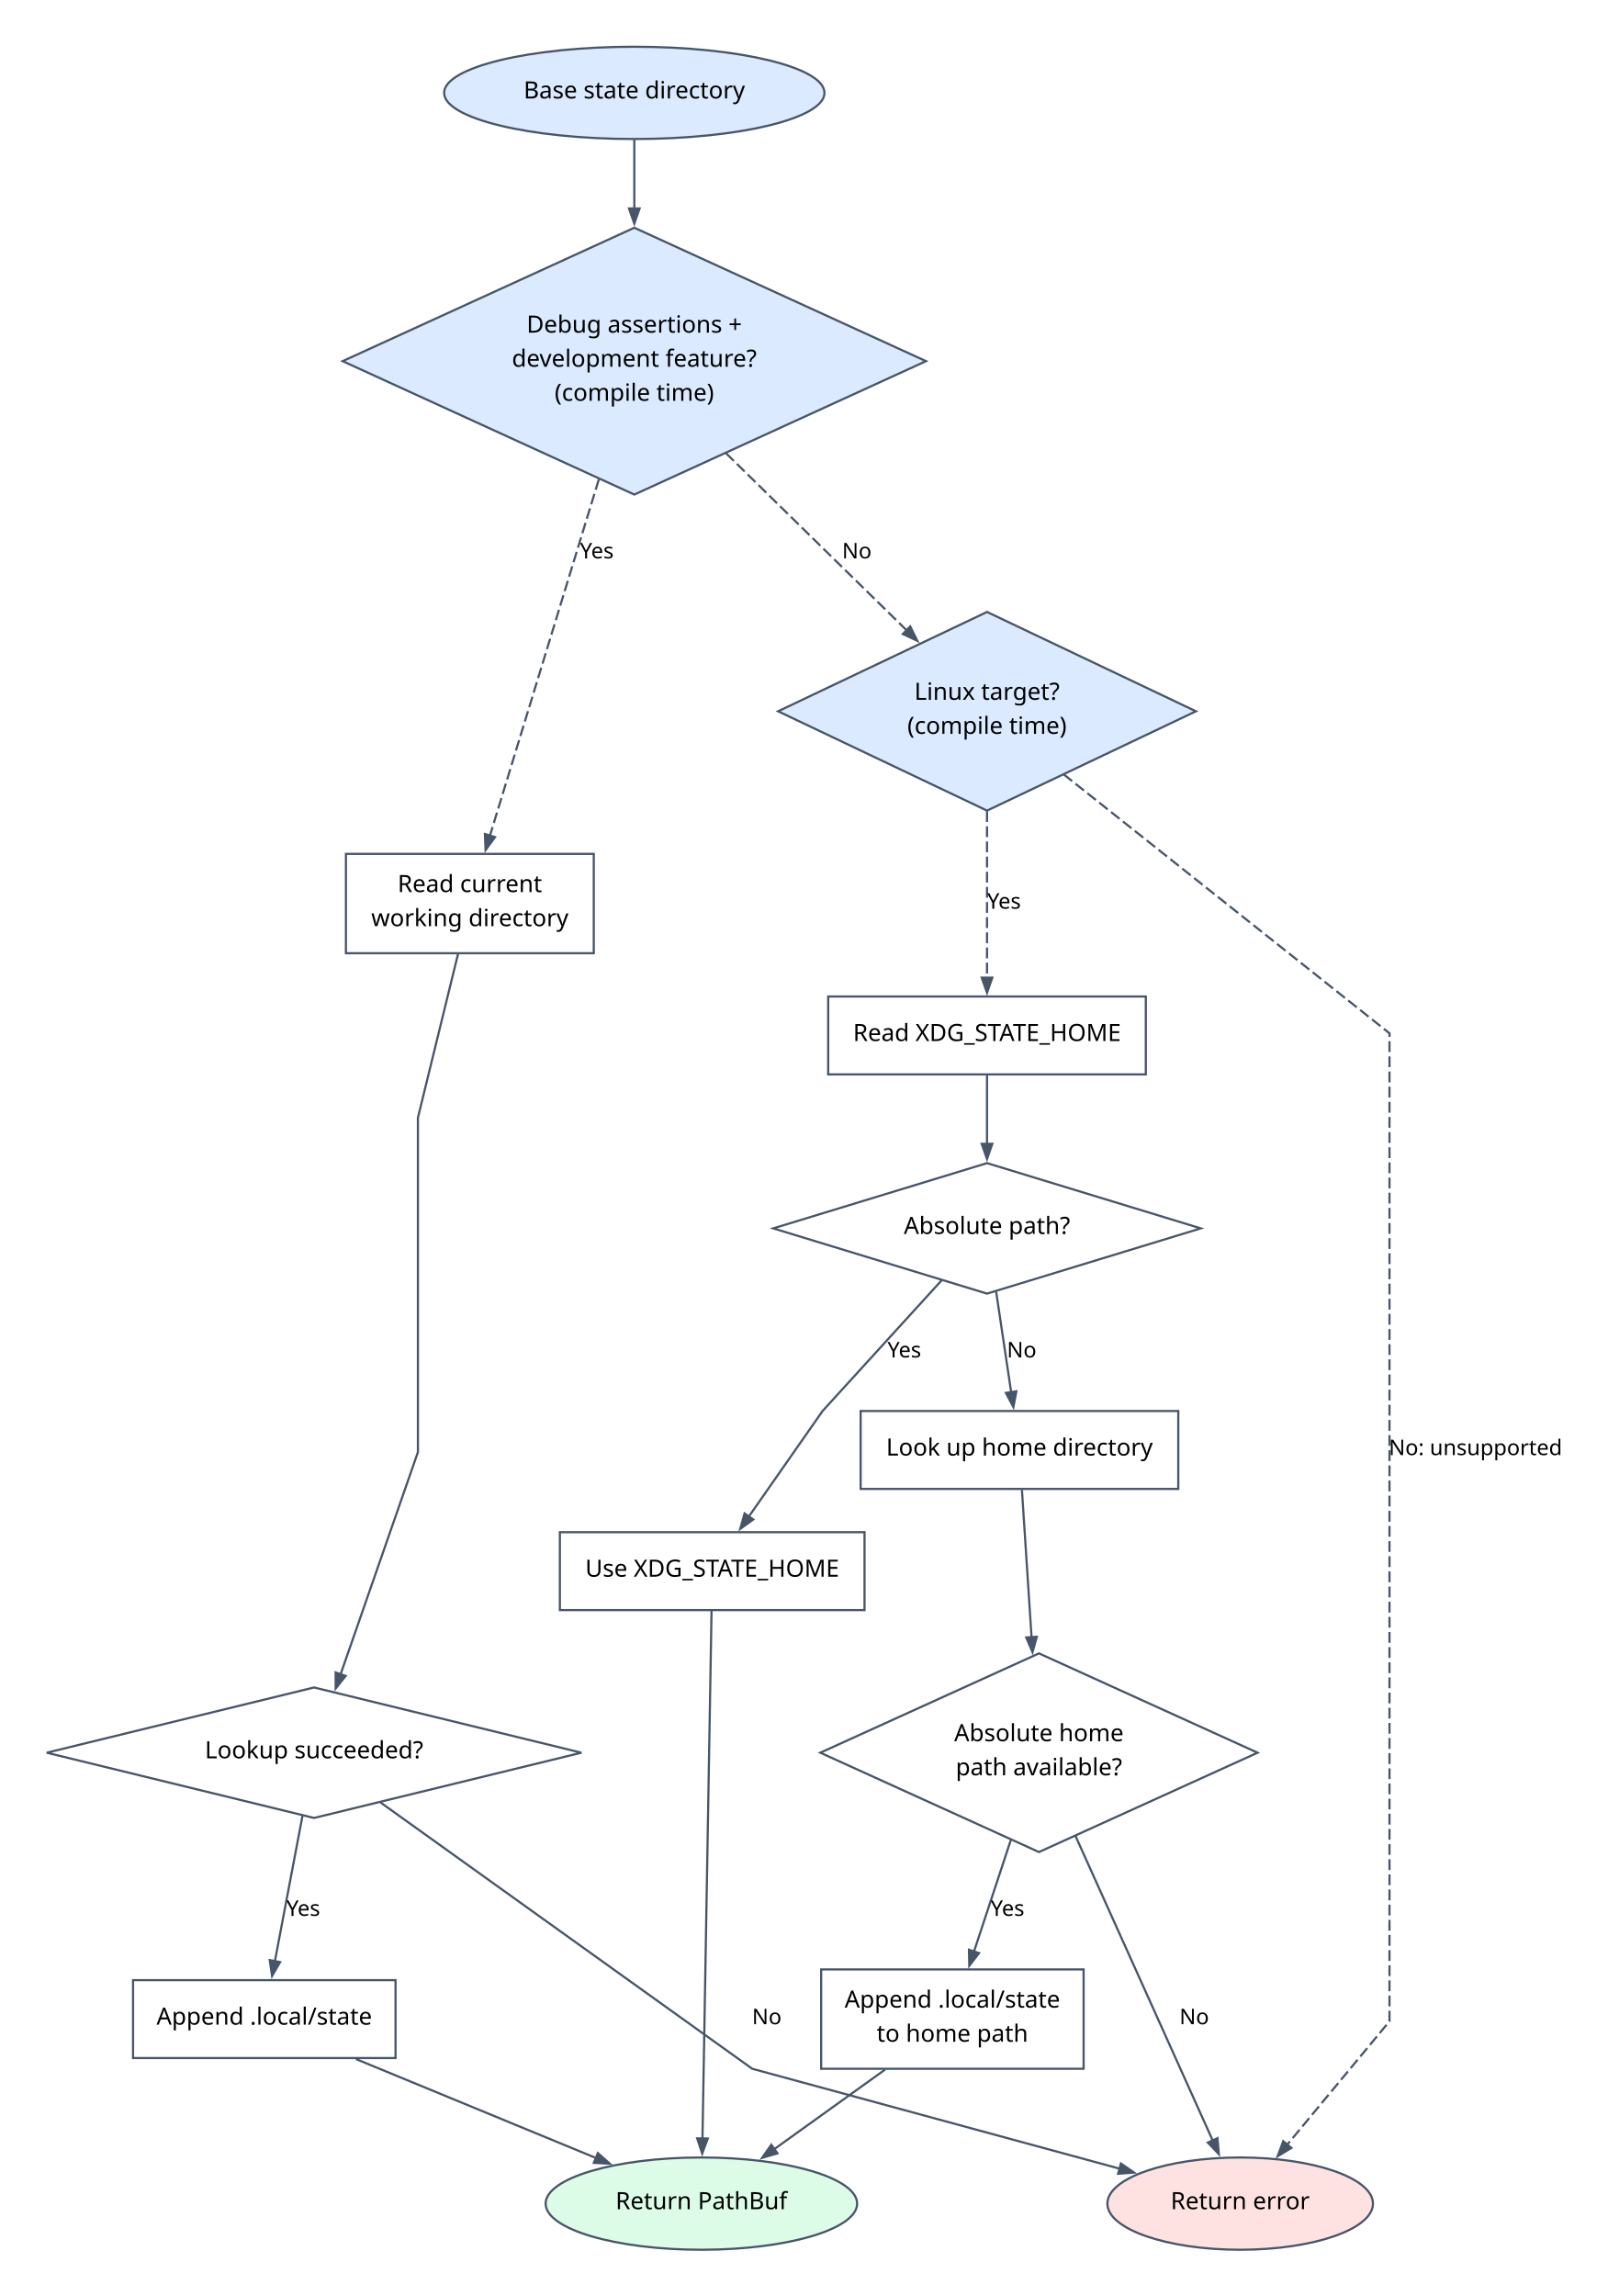
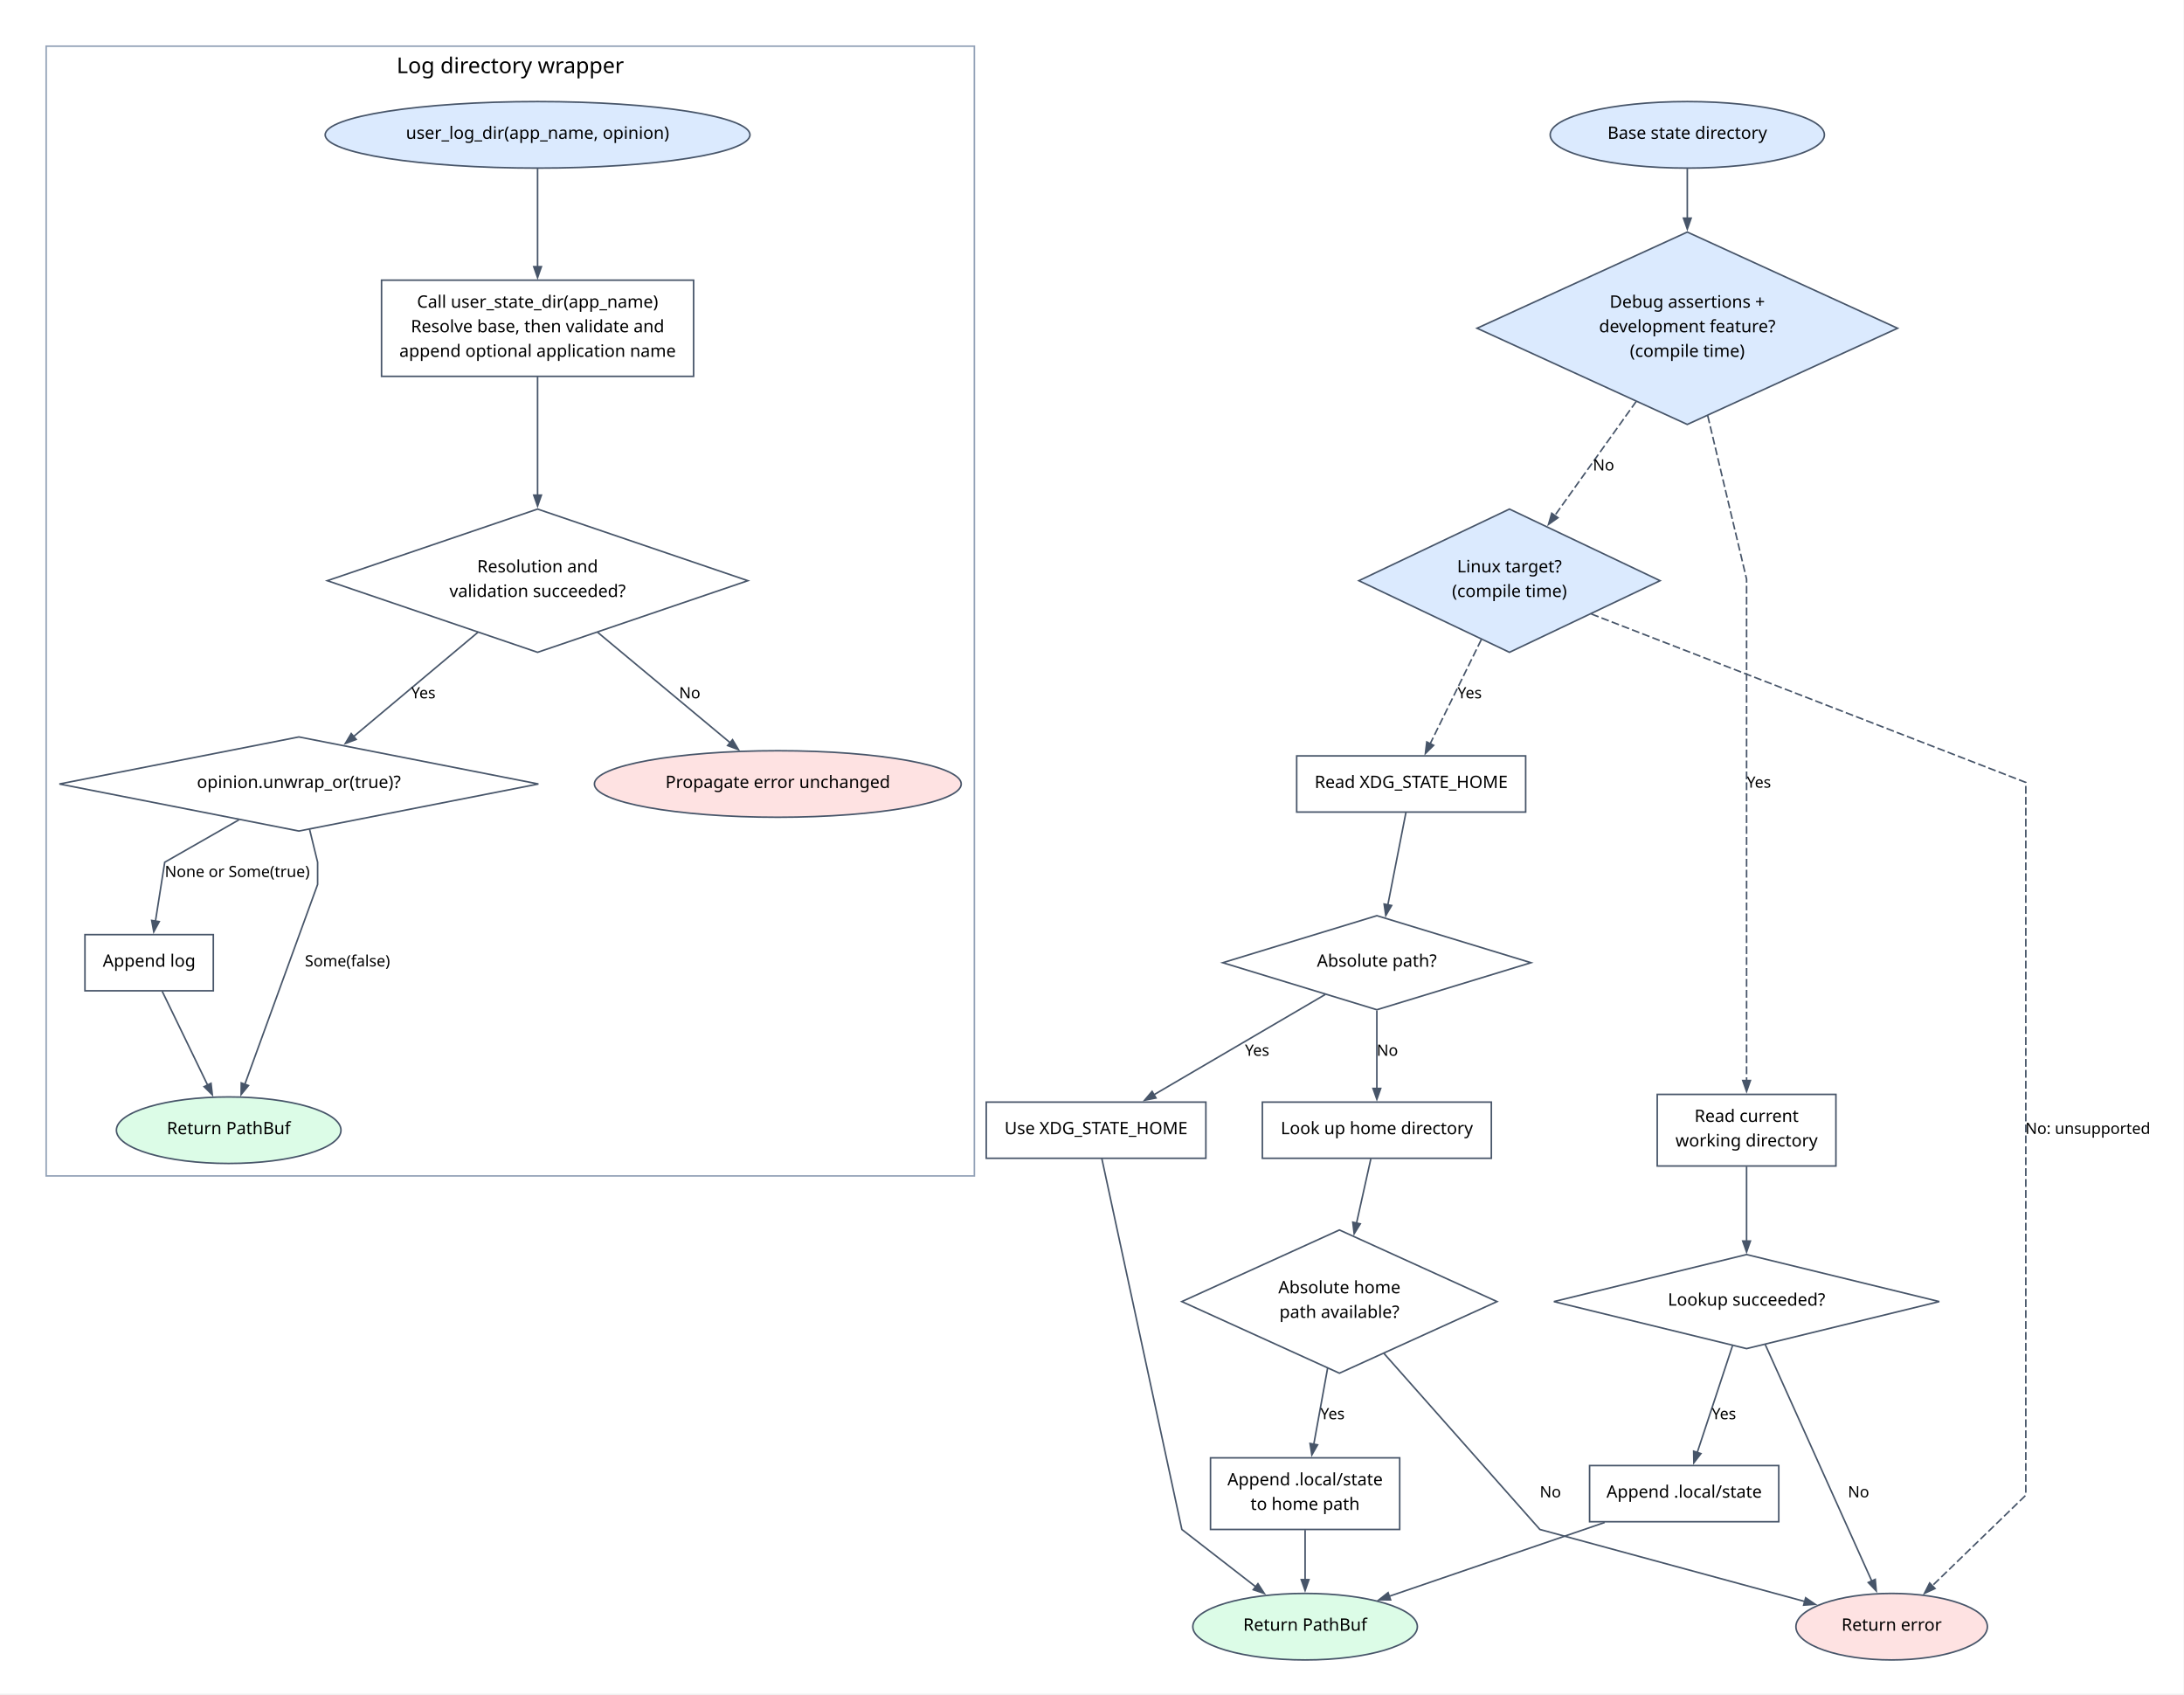
- <svg xmlns="http://www.w3.org/2000/svg" width="743pt" height="1061pt" viewBox="0 0 743 1061">
-   <g class="graph" transform="translate(21.6 1039.63)">
-     <path fill="#fff" d="M-21.6 21.6v-1061.23h743.24V21.6z" />
-     <g class="node">
-       <ellipse cx="271.54" cy="-996.71" fill="#dbeafe" stroke="#475569" rx="87.89" ry="21.32" />
-       <text xml:space="preserve" x="271.54" y="-994.13" font-family="sans-serif" font-size="11" text-anchor="middle">Base state directory</text>
-     </g>
-     <g class="node">
-       <path fill="#dbeafe" stroke="#475569" d="m271.54-934.39-134.79 61.65 134.79 61.65 134.79-61.65z" />
-       <text xml:space="preserve" x="271.54" y="-885.91" font-family="sans-serif" font-size="11" text-anchor="middle">Debug assertions +</text>
-       <text xml:space="preserve" x="271.54" y="-870.16" font-family="sans-serif" font-size="11" text-anchor="middle">development feature?</text>
-       <text xml:space="preserve" x="271.54" y="-854.41" font-family="sans-serif" font-size="11" text-anchor="middle">(compile time)</text>
-     </g>
-     <g class="edge">
-       <path fill="none" stroke="#475569" d="M271.54-975.02v31.75" />
-       <path fill="#475569" stroke="#475569" d="m273.99-943.3-2.45 7-2.45-7z" />
-     </g>
-     <g class="node">
-       <path fill="#dbeafe" stroke="#475569" d="M434.54-756.84 338-710.94l96.54 45.9 96.54-45.9z" />
-       <text xml:space="preserve" x="434.54" y="-716.24" font-family="sans-serif" font-size="11" text-anchor="middle">Linux target?</text>
-       <text xml:space="preserve" x="434.54" y="-700.49" font-family="sans-serif" font-size="11" text-anchor="middle">(compile time)</text>
-     </g>
-     <g class="edge">
-       <path fill="none" stroke="#475569" stroke-dasharray="5,2" d="M313.94-830.17c25.94 25.43 58.8 57.64 83.66 82.02" />
-       <path fill="#475569" stroke="#475569" d="m399.06-750.15 3.28 6.65-6.71-3.16z" />
-       <text xml:space="preserve" x="374.39" y="-781.59" font-family="sans-serif" font-size="10" text-anchor="middle">No</text>
-     </g>
-     <g class="node">
-       <path fill="#fff" stroke="#475569" d="M252.81-645.04H138.27v45.9h114.54z" />
-       <text xml:space="preserve" x="195.54" y="-627.39" font-family="sans-serif" font-size="11" text-anchor="middle">Read current</text>
-       <text xml:space="preserve" x="195.54" y="-611.64" font-family="sans-serif" font-size="11" text-anchor="middle">working directory</text>
-     </g>
-     <g class="edge">
-       <path fill="none" stroke="#475569" stroke-dasharray="5,2" d="M255.14-818.09c-15.39 50.35-37.86 123.87-50.35 164.74" />
-       <path fill="#475569" stroke="#475569" d="m207.19-652.81-4.39 5.98-.3-7.41z" />
-       <text xml:space="preserve" x="254.22" y="-781.59" font-family="sans-serif" font-size="10" text-anchor="middle">Yes</text>
-     </g>
-     <g class="node">
-       <path fill="#fff" stroke="#475569" d="M507.93-579.14H361.14v36h146.79z" />
-       <text xml:space="preserve" x="434.54" y="-558.56" font-family="sans-serif" font-size="11" text-anchor="middle">Read XDG_STATE_HOME</text>
-     </g>
-     <g class="edge">
-       <path fill="none" stroke="#475569" stroke-dasharray="5,2" d="M434.54-664.79v77" />
-       <path fill="#475569" stroke="#475569" d="m436.99-587.85-2.45 7-2.45-7z" />
-       <text xml:space="preserve" x="442.41" y="-619.71" font-family="sans-serif" font-size="10" text-anchor="middle">Yes</text>
-     </g>
-     <g class="node">
-       <ellipse cx="551.54" cy="-21.32" fill="#fee2e2" stroke="#475569" rx="61.37" ry="21.32" />
-       <text xml:space="preserve" x="551.54" y="-18.74" font-family="sans-serif" font-size="11" text-anchor="middle">Return error</text>
-     </g>
-     <g class="edge">
-       <path fill="none" stroke="#475569" stroke-dasharray="5,2" d="M469.96-681.79c53.97 42.88 150.58 119.65 150.58 119.65v456.55s-27.17 32.79-47.41 57.22" />
-       <path fill="#475569" stroke="#475569" d="m575.21-47.05-6.35 3.83 2.58-6.95z" />
-       <text xml:space="preserve" x="660.29" y="-367.21" font-family="sans-serif" font-size="10" text-anchor="middle">No: unsupported</text>
-     </g>
-     <g class="node">
-       <path fill="#fff" stroke="#475569" d="M123.54-259.84 0-229.69l123.54 30.15 123.54-30.15z" />
-       <text xml:space="preserve" x="123.54" y="-227.11" font-family="sans-serif" font-size="11" text-anchor="middle">Lookup succeeded?</text>
-     </g>
-     <g class="edge">
-       <path fill="none" stroke="#475569" d="m190.09-598.86-18.55 75.72v154.55L135.76-265.8" />
-       <path fill="#475569" stroke="#475569" d="m138.14-265.17-4.62 5.81-.01-7.42z" />
-     </g>
-     <g class="node">
-       <path fill="#fff" stroke="#475569" d="M161.19-124.59H39.89v36h121.3z" />
-       <text xml:space="preserve" x="100.54" y="-104.01" font-family="sans-serif" font-size="11" text-anchor="middle">Append .local/state</text>
-     </g>
-     <g class="edge">
-       <path fill="none" stroke="#475569" d="M118.21-200.6c-3.87 20.33-9.04 47.59-12.79 67.34" />
-       <path fill="#475569" stroke="#475569" d="m107.85-132.94-3.71 6.42-1.1-7.34z" />
-       <text xml:space="preserve" x="118.54" y="-154.29" font-family="sans-serif" font-size="10" text-anchor="middle">Yes</text>
-     </g>
-     <g class="edge">
-       <path fill="none" stroke="#475569" d="M154.3-206.66c56.64 40.58 171.74 123.02 171.74 123.02s103.23 28.07 170 46.23" />
-       <path fill="#475569" stroke="#475569" d="m496.42-39.85 6.11 4.2-7.4.53z" />
-       <text xml:space="preserve" x="332.79" y="-104.21" font-family="sans-serif" font-size="10" text-anchor="middle">No</text>
-     </g>
-     <g class="node">
-       <ellipse cx="302.54" cy="-21.32" fill="#dcfce7" stroke="#475569" rx="71.98" ry="21.32" />
-       <text xml:space="preserve" x="302.54" y="-18.74" font-family="sans-serif" font-size="11" text-anchor="middle">Return PathBuf</text>
-     </g>
-     <g class="edge">
-       <path fill="none" stroke="#475569" d="M142.89-88.13c32.48 13.39 77.34 31.88 111.25 45.86" />
-       <path fill="#475569" stroke="#475569" d="m254.69-44.69 5.54 4.93-7.4-.4z" />
-     </g>
-     <g class="node">
-       <path fill="#fff" stroke="#475569" d="m434.54-502.14-98.79 30.15 98.79 30.15 98.79-30.15z" />
-       <text xml:space="preserve" x="434.54" y="-469.41" font-family="sans-serif" font-size="11" text-anchor="middle">Absolute path?</text>
-     </g>
-     <g class="edge">
-       <path fill="none" stroke="#475569" d="M434.54-542.92v32" />
-       <path fill="#475569" stroke="#475569" d="m436.99-511.05-2.45 7-2.45-7z" />
-     </g>
-     <g class="node">
-       <path fill="#fff" stroke="#475569" d="M377.93-331.59H237.14v36h140.79z" />
-       <text xml:space="preserve" x="307.54" y="-311.01" font-family="sans-serif" font-size="11" text-anchor="middle">Use XDG_STATE_HOME</text>
-     </g>
-     <g class="edge">
-       <path fill="none" stroke="#475569" d="M413.77-448.2c-22.5 24.69-55.23 60.61-55.23 60.61s-19.24 27.54-34.08 48.79" />
-       <path fill="#475569" stroke="#475569" d="m326.51-337.46-6.02 4.33 2-7.14z" />
-       <text xml:space="preserve" x="396.33" y="-412.34" font-family="sans-serif" font-size="10" text-anchor="middle">Yes</text>
-     </g>
-     <g class="node">
-       <path fill="#fff" stroke="#475569" d="M522.93-387.59H376.14v36h146.79z" />
-       <text xml:space="preserve" x="449.54" y="-367.01" font-family="sans-serif" font-size="11" text-anchor="middle">Look up home directory</text>
-     </g>
-     <g class="edge">
-       <path fill="none" stroke="#475569" d="M438.76-442.75c2.18 14.6 4.82 32.29 6.95 46.5" />
-       <path fill="#475569" stroke="#475569" d="m448.12-396.69-1.39 7.28-3.46-6.56z" />
-       <text xml:space="preserve" x="450.57" y="-412.34" font-family="sans-serif" font-size="10" text-anchor="middle">No</text>
-     </g>
-     <g class="edge">
-       <path fill="none" stroke="#475569" d="M307.24-295.3c-.83 48.16-3.17 184.23-4.2 244.1" />
-       <path fill="#475569" stroke="#475569" d="m305.49-51.41-2.57 6.96-2.33-7.04z" />
-     </g>
-     <g class="node">
-       <path fill="#fff" stroke="#475569" d="m458.54-275.59-101.04 45.9 101.04 45.9 101.04-45.9z" />
-       <text xml:space="preserve" x="458.54" y="-234.99" font-family="sans-serif" font-size="11" text-anchor="middle">Absolute home</text>
-       <text xml:space="preserve" x="458.54" y="-219.24" font-family="sans-serif" font-size="11" text-anchor="middle">path available?</text>
-     </g>
-     <g class="edge">
-       <path fill="none" stroke="#475569" d="M450.68-351.12c1.12 17.11 2.88 44.06 4.45 68.13" />
-       <path fill="#475569" stroke="#475569" d="m457.56-283.27-1.99 7.14-2.9-6.82z" />
-     </g>
-     <g class="node">
-       <path fill="#fff" stroke="#475569" d="M479.18-129.54H357.89v45.9h121.29z" />
-       <text xml:space="preserve" x="418.54" y="-111.89" font-family="sans-serif" font-size="11" text-anchor="middle">Append .local/state</text>
-       <text xml:space="preserve" x="418.54" y="-96.14" font-family="sans-serif" font-size="11" text-anchor="middle">to home path</text>
-     </g>
-     <g class="edge">
-       <path fill="none" stroke="#475569" d="M445.55-189.37c-5.55 16.82-11.94 36.14-17.1 51.78" />
-       <path fill="#475569" stroke="#475569" d="m430.87-137.09-4.53 5.87-.13-7.41z" />
-       <text xml:space="preserve" x="444.02" y="-154.29" font-family="sans-serif" font-size="10" text-anchor="middle">Yes</text>
-     </g>
-     <g class="edge">
-       <path fill="none" stroke="#475569" d="M475.38-191.32c18.33 40.67 47.2 104.74 63.63 141.19" />
-       <path fill="#475569" stroke="#475569" d="m541.05-51.56.64 7.39-5.11-5.37z" />
-       <text xml:space="preserve" x="530.31" y="-104.21" font-family="sans-serif" font-size="10" text-anchor="middle">No</text>
-     </g>
-     <g class="edge">
-       <path fill="none" stroke="#475569" d="M387.45-83.27C371.6-71.89 352.3-58.04 336.1-46.41" />
-       <path fill="#475569" stroke="#475569" d="m337.72-44.56-7.12 2.1 4.26-6.08z" />
+ <svg xmlns="http://www.w3.org/2000/svg" width="1400pt" height="1448" viewBox="0 0 1400 1086">
+   <g class="graph" transform="translate(21.6 1063.93)">
+     <path fill="#fff" d="M-21.6 21.6v-1085.53h1399.7V21.6z" />
+     <g class="cluster">
+       <path fill="#fff" stroke="#94a3b8" d="M8-310.22v-724.11h595v724.11z" />
+       <text xml:space="preserve" x="305.5" y="-1017.03" font-family="sans-serif" font-size="14" text-anchor="middle">Log directory wrapper</text>
+     </g>
+     <g class="node">
+       <ellipse cx="323" cy="-977.51" fill="#dbeafe" stroke="#475569" rx="136.15" ry="21.32" />
+       <text xml:space="preserve" x="323" y="-974.93" font-family="sans-serif" font-size="11" text-anchor="middle">user_log_dir(app_name, opinion)</text>
+     </g>
+     <g class="node">
+       <path fill="#fff" stroke="#475569" d="M423.02-884.36H222.98v61.65h200.04z" />
+       <text xml:space="preserve" x="323" y="-866.71" font-family="sans-serif" font-size="11" text-anchor="middle">Call user_state_dir(app_name)</text>
+       <text xml:space="preserve" x="323" y="-850.96" font-family="sans-serif" font-size="11" text-anchor="middle">Resolve base, then validate and</text>
+       <text xml:space="preserve" x="323" y="-835.21" font-family="sans-serif" font-size="11" text-anchor="middle">append optional application name</text>
+     </g>
+     <g class="edge">
+       <path fill="none" stroke="#475569" d="M323-955.82v62.98" />
+       <path fill="#475569" stroke="#475569" d="m325.45-893.01-2.45 7-2.45-7z" />
+     </g>
+     <g class="node">
+       <path fill="#fff" stroke="#475569" d="m323-737.64-134.79 45.9L323-645.84l134.79-45.9z" />
+       <text xml:space="preserve" x="323" y="-697.04" font-family="sans-serif" font-size="11" text-anchor="middle">Resolution and</text>
+       <text xml:space="preserve" x="323" y="-681.29" font-family="sans-serif" font-size="11" text-anchor="middle">validation succeeded?</text>
+     </g>
+     <g class="edge">
+       <path fill="none" stroke="#475569" d="M323-822.48v75.98" />
+       <path fill="#475569" stroke="#475569" d="m325.45-746.59-2.45 7-2.45-7z" />
+     </g>
+     <g class="node">
+       <path fill="#fff" stroke="#475569" d="M170-591.59 16.46-561.44 170-531.29l153.54-30.15z" />
+       <text xml:space="preserve" x="170" y="-558.86" font-family="sans-serif" font-size="11" text-anchor="middle">opinion.unwrap_or(true)?</text>
+     </g>
+     <g class="edge">
+       <path fill="none" stroke="#475569" d="M284.79-658.69c-24.44 20.48-55.89 46.86-79.69 66.82" />
+       <path fill="#475569" stroke="#475569" d="m206.7-590.01-6.94 2.62 3.79-6.38z" />
+       <text xml:space="preserve" x="249.79" y="-616.34" font-family="sans-serif" font-size="10" text-anchor="middle">Yes</text>
+     </g>
+     <g class="node">
+       <ellipse cx="477" cy="-561.44" fill="#fee2e2" stroke="#475569" rx="117.58" ry="21.32" />
+       <text xml:space="preserve" x="477" y="-558.86" font-family="sans-serif" font-size="11" text-anchor="middle">Propagate error unchanged</text>
+     </g>
+     <g class="edge">
+       <path fill="none" stroke="#475569" d="M361.46-658.69c26.34 21.93 60.77 50.62 85.18 70.96" />
+       <path fill="#475569" stroke="#475569" d="m447.96-589.82 3.81 6.36-6.95-2.6z" />
+       <text xml:space="preserve" x="420.54" y="-616.34" font-family="sans-serif" font-size="10" text-anchor="middle">No</text>
+     </g>
+     <g class="node">
+       <path fill="#fff" stroke="#475569" d="M115.14-464.89H32.86v36h82.28z" />
+       <text xml:space="preserve" x="74" y="-444.31" font-family="sans-serif" font-size="11" text-anchor="middle">Append log</text>
+     </g>
+     <g class="edge">
+       <path fill="none" stroke="#475569" d="M131.53-538.45C108.63-525.36 84-511.29 84-511.29l-5.95 37.75" />
+       <path fill="#475569" stroke="#475569" d="m80.48-473.24-3.51 6.53-1.33-7.29z" />
+       <text xml:space="preserve" x="130.5" y="-501.79" font-family="sans-serif" font-size="10" text-anchor="middle">None or Some(true)</text>
+     </g>
+     <g class="node">
+       <ellipse cx="125" cy="-339.54" fill="#dcfce7" stroke="#475569" rx="71.98" ry="21.32" />
+       <text xml:space="preserve" x="125" y="-336.96" font-family="sans-serif" font-size="11" text-anchor="middle">Return PathBuf</text>
+     </g>
+     <g class="edge">
+       <path fill="none" stroke="#475569" d="M176.84-532.42c2.7 11.04 5.16 21.13 5.16 21.13v14.25s-30.22 82.97-46.65 128.09" />
+       <path fill="#475569" stroke="#475569" d="m137.67-368.16-4.7 5.74.09-7.42z" />
+       <text xml:space="preserve" x="201.14" y="-444.51" font-family="sans-serif" font-size="10" text-anchor="middle">Some(false)</text>
+     </g>
+     <g class="edge">
+       <path fill="none" stroke="#475569" d="M82.42-428.49c7.91 16.33 19.87 41.04 29.11 60.12" />
+       <path fill="#475569" stroke="#475569" d="m113.66-369.58.85 7.37-5.26-5.23z" />
+     </g>
+     <g class="node">
+       <ellipse cx="1060" cy="-977.51" fill="#dbeafe" stroke="#475569" rx="87.89" ry="21.32" />
+       <text xml:space="preserve" x="1060" y="-974.93" font-family="sans-serif" font-size="11" text-anchor="middle">Base state directory</text>
+     </g>
+     <g class="node">
+       <path fill="#dbeafe" stroke="#475569" d="m1060-915.19-134.79 61.65L1060-791.89l134.79-61.65z" />
+       <text xml:space="preserve" x="1060" y="-866.71" font-family="sans-serif" font-size="11" text-anchor="middle">Debug assertions +</text>
+       <text xml:space="preserve" x="1060" y="-850.96" font-family="sans-serif" font-size="11" text-anchor="middle">development feature?</text>
+       <text xml:space="preserve" x="1060" y="-835.21" font-family="sans-serif" font-size="11" text-anchor="middle">(compile time)</text>
+     </g>
+     <g class="edge">
+       <path fill="none" stroke="#475569" d="M1060-955.82v31.75" />
+       <path fill="#475569" stroke="#475569" d="m1062.45-924.1-2.45 7-2.45-7z" />
+     </g>
+     <g class="node">
+       <path fill="#dbeafe" stroke="#475569" d="m946-737.64-96.54 45.9 96.54 45.9 96.54-45.9z" />
+       <text xml:space="preserve" x="946" y="-697.04" font-family="sans-serif" font-size="11" text-anchor="middle">Linux target?</text>
+       <text xml:space="preserve" x="946" y="-681.29" font-family="sans-serif" font-size="11" text-anchor="middle">(compile time)</text>
+     </g>
+     <g class="edge">
+       <path fill="none" stroke="#475569" stroke-dasharray="5,2" d="M1027.33-806.75c-16.51 23.16-36.39 51.01-52.35 73.39" />
+       <path fill="#475569" stroke="#475569" d="m977.09-732.11-6.06 4.28 2.08-7.12z" />
+       <text xml:space="preserve" x="1006.33" y="-762.39" font-family="sans-serif" font-size="10" text-anchor="middle">No</text>
+     </g>
+     <g class="node">
+       <path fill="#fff" stroke="#475569" d="M1155.27-362.49h-114.54v45.9h114.54z" />
+       <text xml:space="preserve" x="1098" y="-344.84" font-family="sans-serif" font-size="11" text-anchor="middle">Read current</text>
+       <text xml:space="preserve" x="1098" y="-329.09" font-family="sans-serif" font-size="11" text-anchor="middle">working directory</text>
+     </g>
+     <g class="edge">
+       <path fill="none" stroke="#475569" stroke-dasharray="5,2" d="m1073.08-797.54 24.92 104.8v321.46" />
+       <path fill="#475569" stroke="#475569" d="m1100.45-371.39-2.45 7-2.45-7z" />
+       <text xml:space="preserve" x="1105.88" y="-559.06" font-family="sans-serif" font-size="10" text-anchor="middle">Yes</text>
+     </g>
+     <g class="node">
+       <path fill="#fff" stroke="#475569" d="M956.39-579.44H809.61v36h146.78z" />
+       <text xml:space="preserve" x="883" y="-558.86" font-family="sans-serif" font-size="11" text-anchor="middle">Read XDG_STATE_HOME</text>
+     </g>
+     <g class="edge">
+       <path fill="none" stroke="#475569" stroke-dasharray="5,2" d="M927.95-653.97c-10.5 21.38-23.45 47.76-32.75 66.69" />
+       <path fill="#475569" stroke="#475569" d="m897.4-586.21-5.28 5.2.89-7.36z" />
+       <text xml:space="preserve" x="920.49" y="-616.34" font-family="sans-serif" font-size="10" text-anchor="middle">Yes</text>
+     </g>
+     <g class="node">
+       <ellipse cx="1191" cy="-21.32" fill="#fee2e2" stroke="#475569" rx="61.37" ry="21.32" />
+       <text xml:space="preserve" x="1191" y="-18.74" font-family="sans-serif" font-size="11" text-anchor="middle">Return error</text>
+     </g>
+     <g class="edge">
+       <path fill="none" stroke="#475569" stroke-dasharray="5,2" d="M998.45-670.41C1091.78-634.23 1277-562.44 1277-562.44v456.85s-34.84 33.73-60.17 58.26" />
+       <path fill="#475569" stroke="#475569" d="m1218.77-45.79-6.74 3.1 3.33-6.62z" />
+       <text xml:space="preserve" x="1316.75" y="-337.16" font-family="sans-serif" font-size="10" text-anchor="middle">No: unsupported</text>
+     </g>
+     <g class="node">
+       <path fill="#fff" stroke="#475569" d="m1098-259.84-123.54 30.15L1098-199.54l123.54-30.15z" />
+       <text xml:space="preserve" x="1098" y="-227.11" font-family="sans-serif" font-size="11" text-anchor="middle">Lookup succeeded?</text>
+     </g>
+     <g class="edge">
+       <path fill="none" stroke="#475569" d="M1098-316.19v48.07" />
+       <path fill="#475569" stroke="#475569" d="m1100.45-268.49-2.45 7-2.45-7z" />
+     </g>
+     <g class="node">
+       <path fill="#fff" stroke="#475569" d="M1118.64-124.59H997.36v36h121.28z" />
+       <text xml:space="preserve" x="1058" y="-104.01" font-family="sans-serif" font-size="11" text-anchor="middle">Append .local/state</text>
+     </g>
+     <g class="edge">
+       <path fill="none" stroke="#475569" d="M1089.02-201.51c-6.77 20.5-15.99 48.43-22.62 68.49" />
+       <path fill="#475569" stroke="#475569" d="m1068.73-132.26-4.52 5.88-.13-7.42z" />
+       <text xml:space="preserve" x="1083.48" y="-154.29" font-family="sans-serif" font-size="10" text-anchor="middle">Yes</text>
+     </g>
+     <g class="edge">
+       <path fill="none" stroke="#475569" d="M1109.97-202.13c17.61 39.09 50.37 111.78 68.37 151.73" />
+       <path fill="#475569" stroke="#475569" d="m1180.47-51.64.65 7.39-5.11-5.38z" />
+       <text xml:space="preserve" x="1169.77" y="-104.21" font-family="sans-serif" font-size="10" text-anchor="middle">No</text>
+     </g>
+     <g class="node">
+       <ellipse cx="815" cy="-21.32" fill="#dcfce7" stroke="#475569" rx="71.98" ry="21.32" />
+       <text xml:space="preserve" x="815" y="-18.74" font-family="sans-serif" font-size="11" text-anchor="middle">Return PathBuf</text>
+     </g>
+     <g class="edge">
+       <path fill="none" stroke="#475569" d="M1007.06-88.13c-40.45 13.86-96.86 33.19-138.08 47.31" />
+       <path fill="#475569" stroke="#475569" d="m869.8-38.51-7.42-.05 5.83-4.58z" />
+     </g>
+     <g class="node">
+       <path fill="#fff" stroke="#475569" d="m861-477.04-98.79 30.15L861-416.74l98.79-30.15z" />
+       <text xml:space="preserve" x="861" y="-444.31" font-family="sans-serif" font-size="11" text-anchor="middle">Absolute path?</text>
+     </g>
+     <g class="edge">
+       <path fill="none" stroke="#475569" d="M879.66-543.34c-3.07 15.71-7.72 39.51-11.62 59.41" />
+       <path fill="#475569" stroke="#475569" d="m870.47-483.55-3.75 6.4-1.06-7.34z" />
+     </g>
+     <g class="node">
+       <path fill="#fff" stroke="#475569" d="M751.39-357.54H610.61v36h140.78z" />
+       <text xml:space="preserve" x="681" y="-336.96" font-family="sans-serif" font-size="11" text-anchor="middle">Use XDG_STATE_HOME</text>
+     </g>
+     <g class="edge">
+       <path fill="none" stroke="#475569" d="M827.99-426.57c-31.14 18.23-77.74 45.5-110.09 64.43" />
+       <path fill="#475569" stroke="#475569" d="m719.4-360.18-7.28 1.43 4.81-5.66z" />
+       <text xml:space="preserve" x="784.27" y="-387.24" font-family="sans-serif" font-size="10" text-anchor="middle">Yes</text>
+     </g>
+     <g class="node">
+       <path fill="#fff" stroke="#475569" d="M934.39-357.54H787.61v36h146.78z" />
+       <text xml:space="preserve" x="861" y="-336.96" font-family="sans-serif" font-size="11" text-anchor="middle">Look up home directory</text>
+     </g>
+     <g class="edge">
+       <path fill="none" stroke="#475569" d="M861-416.26v50.1" />
+       <path fill="#475569" stroke="#475569" d="m863.45-366.3-2.45 7-2.45-7z" />
+       <text xml:space="preserve" x="867.75" y="-387.24" font-family="sans-serif" font-size="10" text-anchor="middle">No</text>
+     </g>
+     <g class="edge">
+       <path fill="none" stroke="#475569" d="M684.69-321.42C697.03-264.27 736-83.64 736-83.64l47.32 36.73" />
+       <path fill="#475569" stroke="#475569" d="m784.78-48.88 4.03 6.23-7.03-2.36z" />
+     </g>
+     <g class="node">
+       <path fill="#fff" stroke="#475569" d="m837-275.59-101.04 45.9L837-183.79l101.04-45.9z" />
+       <text xml:space="preserve" x="837" y="-234.99" font-family="sans-serif" font-size="11" text-anchor="middle">Absolute home</text>
+       <text xml:space="preserve" x="837" y="-219.24" font-family="sans-serif" font-size="11" text-anchor="middle">path available?</text>
+     </g>
+     <g class="edge">
+       <path fill="none" stroke="#475569" d="M857.14-321.21c-2.5 11.25-5.9 26.53-9.19 41.33" />
+       <path fill="#475569" stroke="#475569" d="m850.37-279.51-3.91 6.3-.87-7.36z" />
+     </g>
+     <g class="node">
+       <path fill="#fff" stroke="#475569" d="M875.64-129.54H754.36v45.9h121.28z" />
+       <text xml:space="preserve" x="815" y="-111.89" font-family="sans-serif" font-size="11" text-anchor="middle">Append .local/state</text>
+       <text xml:space="preserve" x="815" y="-96.14" font-family="sans-serif" font-size="11" text-anchor="middle">to home path</text>
+     </g>
+     <g class="edge">
+       <path fill="none" stroke="#475569" d="M829.43-187.01c-2.91 16.01-6.18 33.98-8.86 48.77" />
+       <path fill="#475569" stroke="#475569" d="m822.99-137.87-3.66 6.45-1.16-7.33z" />
+       <text xml:space="preserve" x="832.56" y="-154.29" font-family="sans-serif" font-size="10" text-anchor="middle">Yes</text>
+     </g>
+     <g class="edge">
+       <path fill="none" stroke="#475569" d="M865.52-196.5c37.86 42.74 99.98 112.86 99.98 112.86s103.23 28.07 170 46.23" />
+       <path fill="#475569" stroke="#475569" d="m1135.88-39.85 6.11 4.2-7.4.53z" />
+       <text xml:space="preserve" x="972.25" y="-104.21" font-family="sans-serif" font-size="10" text-anchor="middle">No</text>
+     </g>
+     <g class="edge">
+       <path fill="none" stroke="#475569" d="M815-83.27v31.85" />
+       <path fill="#475569" stroke="#475569" d="m817.45-51.49-2.45 7-2.45-7z" />
    </g>
  </g>
</svg>
